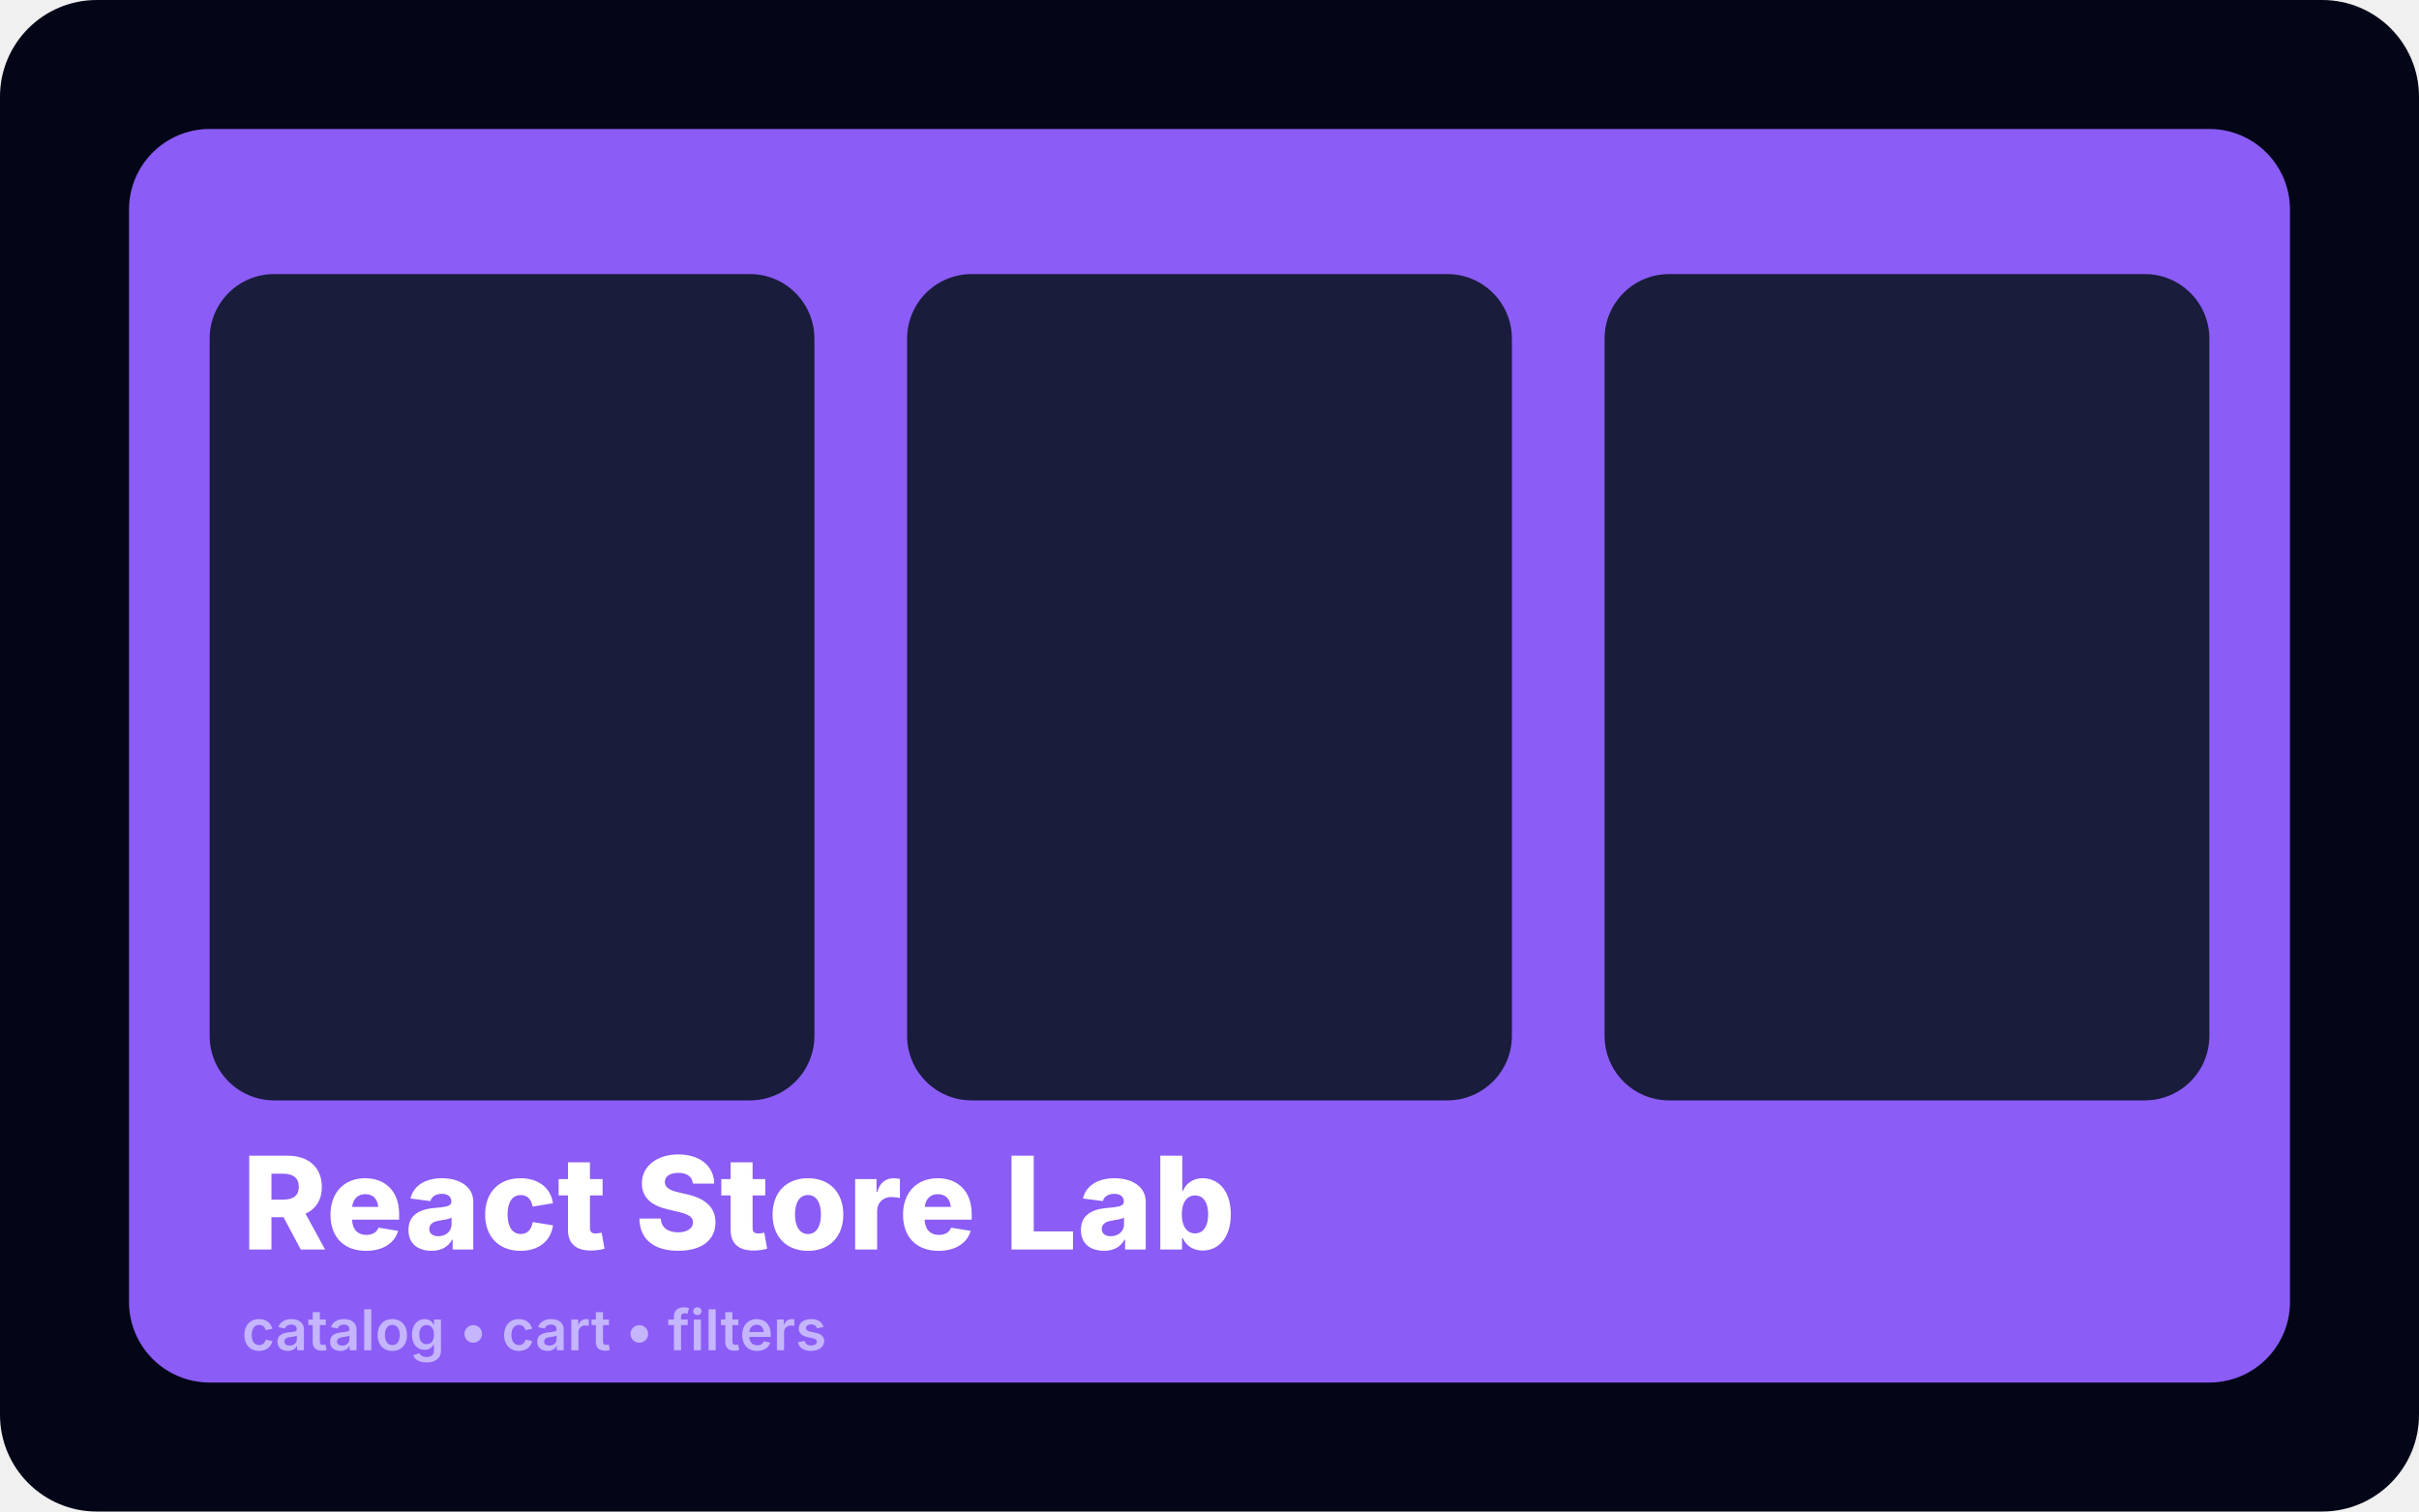
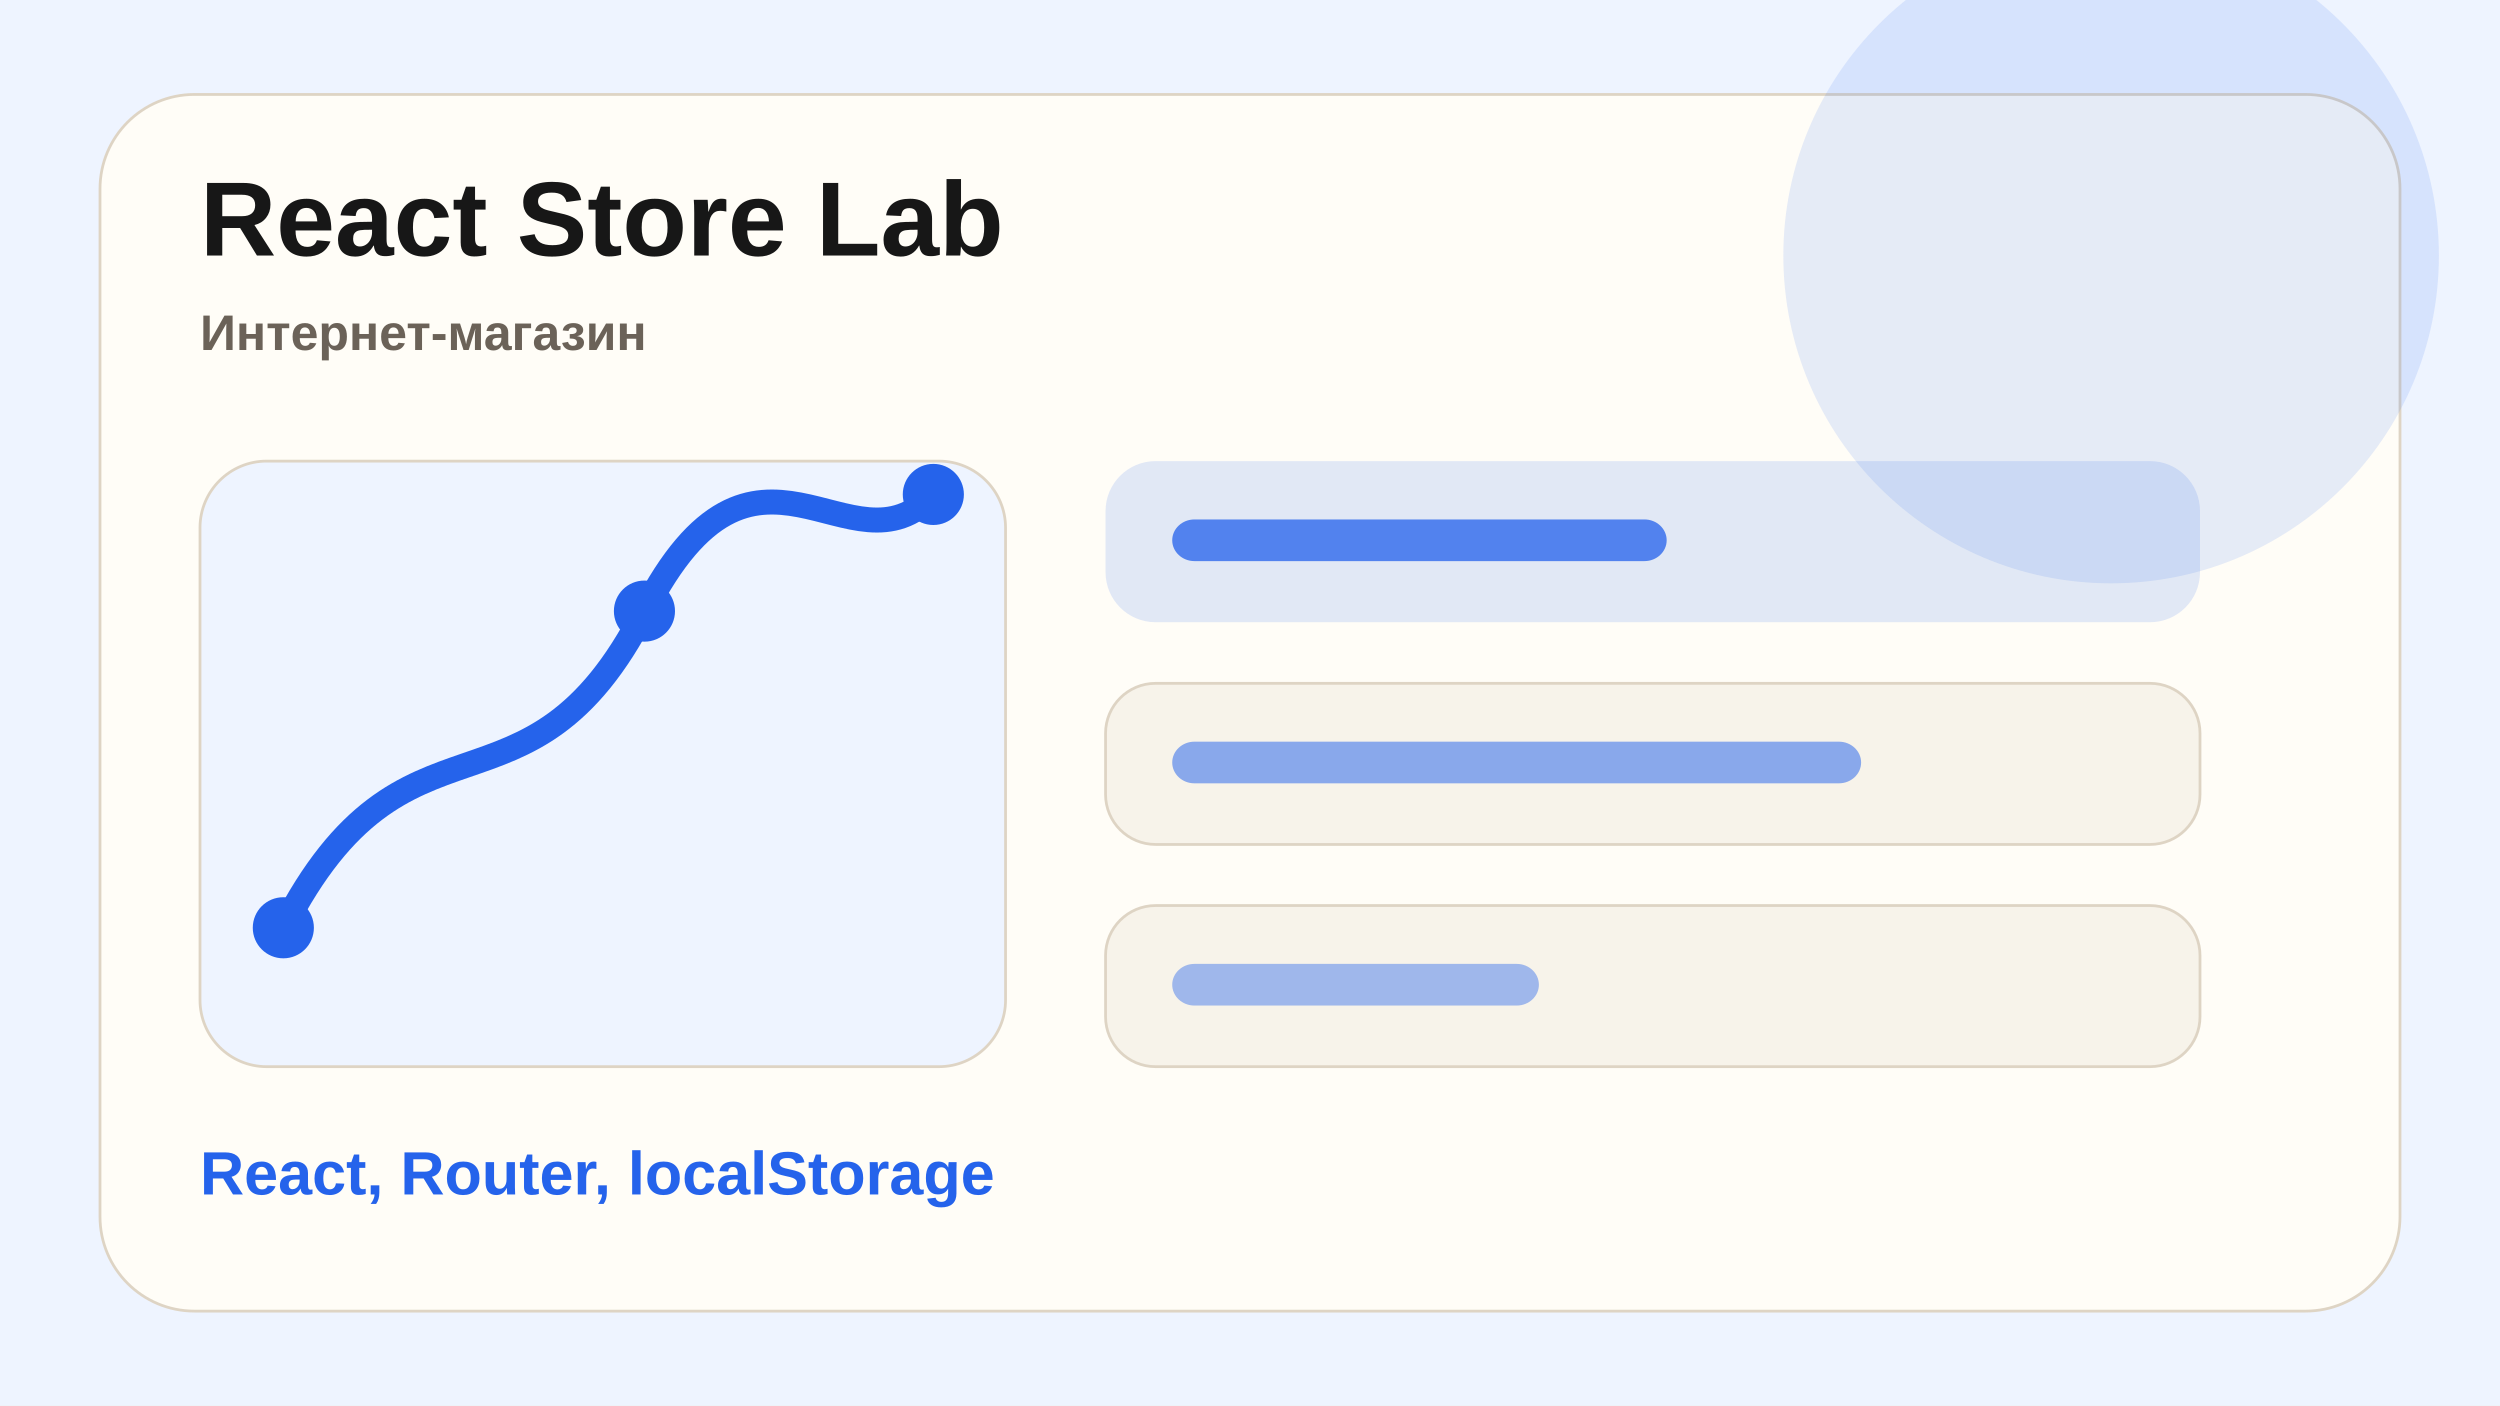
- <svg xmlns="http://www.w3.org/2000/svg" width="1200" height="750" viewBox="0 0 1200 750" fill="none">
-   <rect width="1200" height="750" rx="48" fill="#020617" />
-   <rect x="64" y="64" width="1072" height="622" rx="40" fill="url(#g)" />
-   <rect x="104" y="136" width="300" height="410" rx="32" fill="#0F172A" opacity="0.92" />
-   <rect x="450" y="136" width="300" height="410" rx="32" fill="#0F172A" opacity="0.92" />
-   <rect x="796" y="136" width="300" height="410" rx="32" fill="#0F172A" opacity="0.92" />
-   <text x="120" y="620" fill="white" font-family="Inter, Arial" font-size="64" font-weight="800">React Store Lab</text>
-   <text x="120" y="670" fill="#C4B5FD" font-family="Inter, Arial" font-size="28" font-weight="600">catalog • cart • filters</text>
-   <defs>
-     <linearGradient id="g" x1="64" y1="64" x2="1136" y2="686">
-       <stop stop-color="#8B5CF6" />
-       <stop offset="1" stop-color="#0EA5E9" />
-     </linearGradient>
-   </defs>
+ <svg xmlns="http://www.w3.org/2000/svg" width="900" height="506" viewBox="0 0 900 506">
+   <rect width="900" height="506" fill="#eef4ff" />
+   <rect x="36" y="34" width="828" height="438" rx="34" fill="#fffdf7" stroke="#ded4c4" />
+   <circle cx="760" cy="92" r="118" fill="#2563eb" opacity=".12" />
+   <text x="72" y="92" fill="#171717" font-family="Arial" font-size="38" font-weight="900">React Store Lab</text>
+   <text x="72" y="126" fill="#6b6258" font-family="Arial" font-size="18" font-weight="700">Интернет-магазин</text>
+   <rect x="72" y="166" width="290" height="218" rx="24" fill="#eef4ff" stroke="#ded4c4" />
+   <rect x="398" y="166" width="394" height="58" rx="18" fill="#2563eb" opacity=".14" />
+   <rect x="422" y="187" width="178" height="15" rx="8" fill="#2563eb" opacity=".76" />
+   <rect x="398" y="246" width="394" height="58" rx="18" fill="#f7f3ea" stroke="#ded4c4" />
+   <rect x="422" y="267" width="248" height="15" rx="8" fill="#2563eb" opacity=".52" />
+   <rect x="398" y="326" width="394" height="58" rx="18" fill="#f7f3ea" stroke="#ded4c4" />
+   <rect x="422" y="347" width="132" height="15" rx="8" fill="#2563eb" opacity=".42" />
+   <path d="M102 334 C146 248 190 302 232 220 C272 142 306 210 336 178" fill="none" stroke="#2563eb" stroke-width="9" stroke-linecap="round" />
+   <circle cx="102" cy="334" r="11" fill="#2563eb" />
+   <circle cx="232" cy="220" r="11" fill="#2563eb" />
+   <circle cx="336" cy="178" r="11" fill="#2563eb" />
+   <text x="72" y="430" fill="#2563eb" font-family="Arial" font-size="22" font-weight="900">React, Router, localStorage</text>
</svg>
